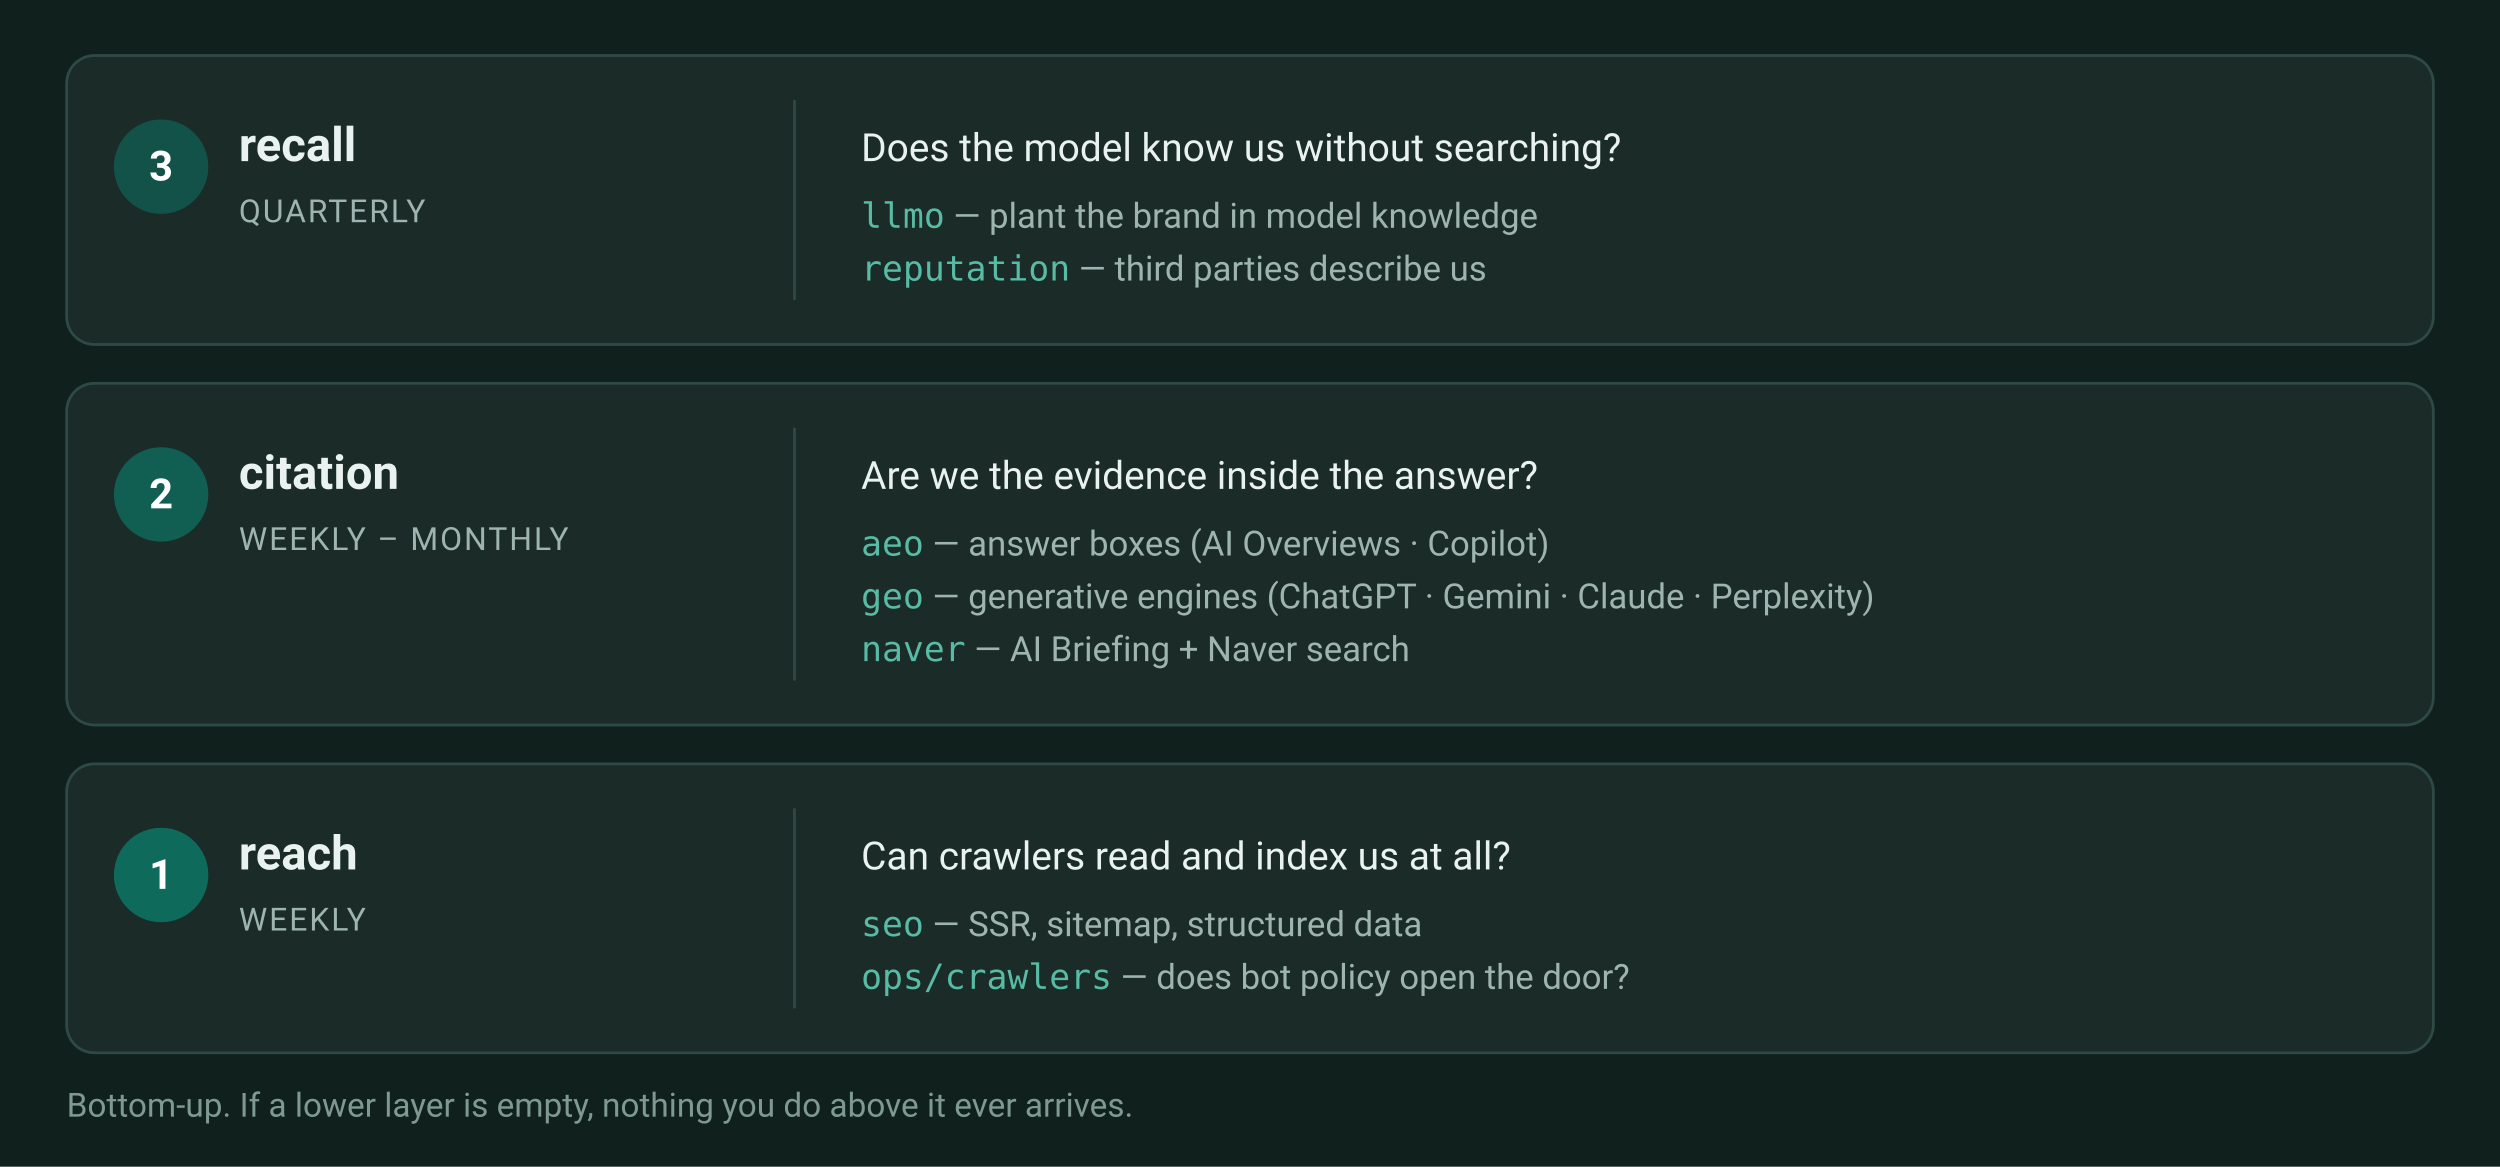
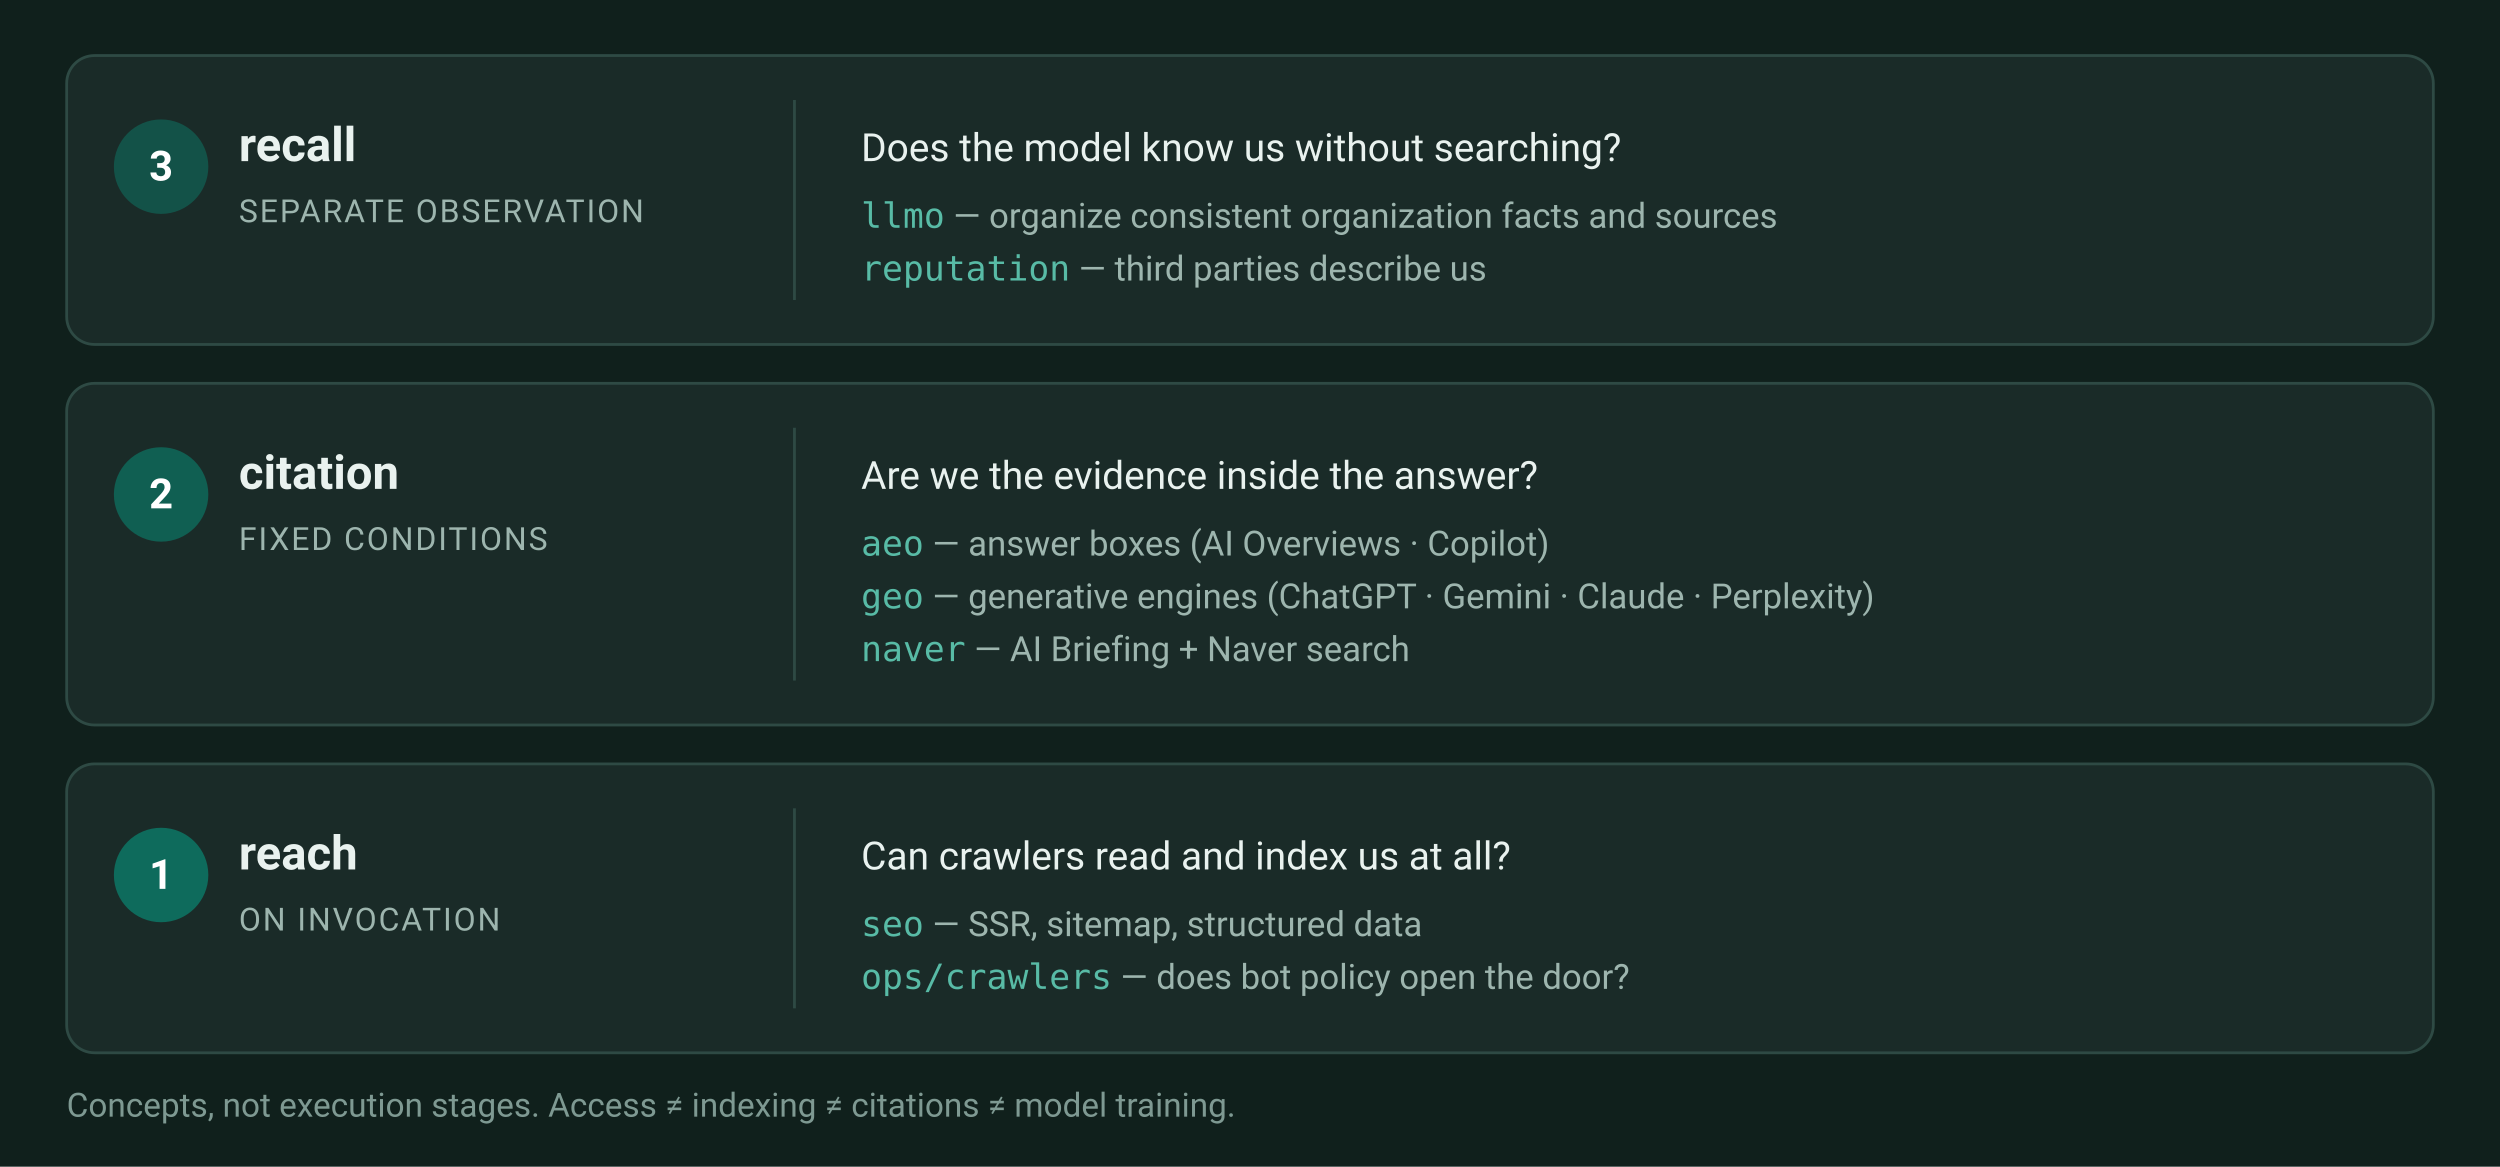
- <svg xmlns="http://www.w3.org/2000/svg" viewBox="0 0 900 420" width="900" height="420" role="img" aria-label="Three layers: reach, citation, recall. Reach — can crawlers read and index us at all (seo, ops/crawlers), weekly. Citation — are we the evidence inside the answer (aeo, geo, naver), weekly to monthly. Recall — does the model know us without searching (llmo, reputation), quarterly. Bottom-up: if a lower layer is empty, nothing above it arrives.">
+ <svg xmlns="http://www.w3.org/2000/svg" viewBox="0 0 900 420" width="900" height="420" role="img" aria-label="Concepts: accessibility, citations, organization facts and reputation. Not execution stages or automatic training; verify separately.">
  <style>
    .bg   { fill: #10201C }
    .pan  { fill: #1A2B28; stroke: #2E4A44; stroke-width: 1 }
    text  { font-family: ui-sans-serif, -apple-system, "Segoe UI", Roboto, "Helvetica Neue", Arial, sans-serif }
    .name { font-size: 17px; font-weight: 700; fill: #E9F2EF }
    .cad  { font-size: 11.5px; letter-spacing: .06em; fill: #9DB5AE }
    .q    { font-size: 14px; fill: #E9F2EF }
    .ln   { font-size: 12.5px; fill: #9DB5AE }
    .id   { font-family: ui-monospace, SFMono-Regular, Menlo, Consolas, monospace; font-size: 12.5px; fill: #58BBA6 }
    .num  { font-size: 15px; font-weight: 700; fill: #FFFFFF; text-anchor: middle }
    .note { font-size: 12px; fill: #7E9992 }
    .div  { stroke: #2E4A44; stroke-width: 1 }
  </style>
  <rect class="bg" x="0" y="0" width="900" height="420" />
  <rect class="pan" x="24" y="20" width="852" height="104" rx="10" />
  <circle cx="58" cy="60" r="17" fill="#0E6B5C" opacity="0.62" />
  <text class="num" x="58" y="65">3</text>
  <text class="name" x="86" y="58">recall</text>
-   <text class="cad" x="86" y="80">QUARTERLY</text>
+   <text class="cad" x="86" y="80">SEPARATE OBSERVATION</text>
  <line class="div" x1="286" y1="36" x2="286" y2="108" />
  <text class="q" x="310" y="58">Does the model know us without searching?</text>
  <text class="ln" x="310" y="82">
-     <tspan class="id">llmo</tspan> — plant the brand in model knowledge</text>
+     <tspan class="id">llmo</tspan> — organize consistent organization facts and sources</text>
  <text class="ln" x="310" y="101">
    <tspan class="id">reputation</tspan> — third parties describe us</text>
  <rect class="pan" x="24" y="138" width="852" height="123" rx="10" />
  <circle cx="58" cy="178" r="17" fill="#0E6B5C" opacity="0.8" />
  <text class="num" x="58" y="183">2</text>
  <text class="name" x="86" y="176">citation</text>
-   <text class="cad" x="86" y="198">WEEKLY – MONTHLY</text>
+   <text class="cad" x="86" y="198">FIXED CONDITIONS</text>
  <line class="div" x1="286" y1="154" x2="286" y2="245" />
  <text class="q" x="310" y="176">Are we the evidence inside the answer?</text>
  <text class="ln" x="310" y="200">
    <tspan class="id">aeo</tspan> — answer boxes (AI Overviews · Copilot)</text>
  <text class="ln" x="310" y="219">
    <tspan class="id">geo</tspan> — generative engines (ChatGPT · Gemini · Claude · Perplexity)</text>
  <text class="ln" x="310" y="238">
    <tspan class="id">naver</tspan> — AI Briefing + Naver search</text>
  <rect class="pan" x="24" y="275" width="852" height="104" rx="10" />
  <circle cx="58" cy="315" r="17" fill="#0E6B5C" />
  <text class="num" x="58" y="320">1</text>
  <text class="name" x="86" y="313">reach</text>
-   <text class="cad" x="86" y="335">WEEKLY</text>
+   <text class="cad" x="86" y="335">ON INVOCATION</text>
  <line class="div" x1="286" y1="291" x2="286" y2="363" />
  <text class="q" x="310" y="313">Can crawlers read and index us at all?</text>
  <text class="ln" x="310" y="337">
    <tspan class="id">seo</tspan> — SSR, sitemap, structured data</text>
  <text class="ln" x="310" y="356">
    <tspan class="id">ops/crawlers</tspan> — does bot policy open the door?</text>
-   <text class="note" x="24" y="402">Bottom-up. If a lower layer is empty, nothing you do above it ever arrives.</text>
+   <text class="note" x="24" y="402">Concepts, not execution stages. Access ≠ indexing ≠ citations ≠ model training.</text>
</svg>
